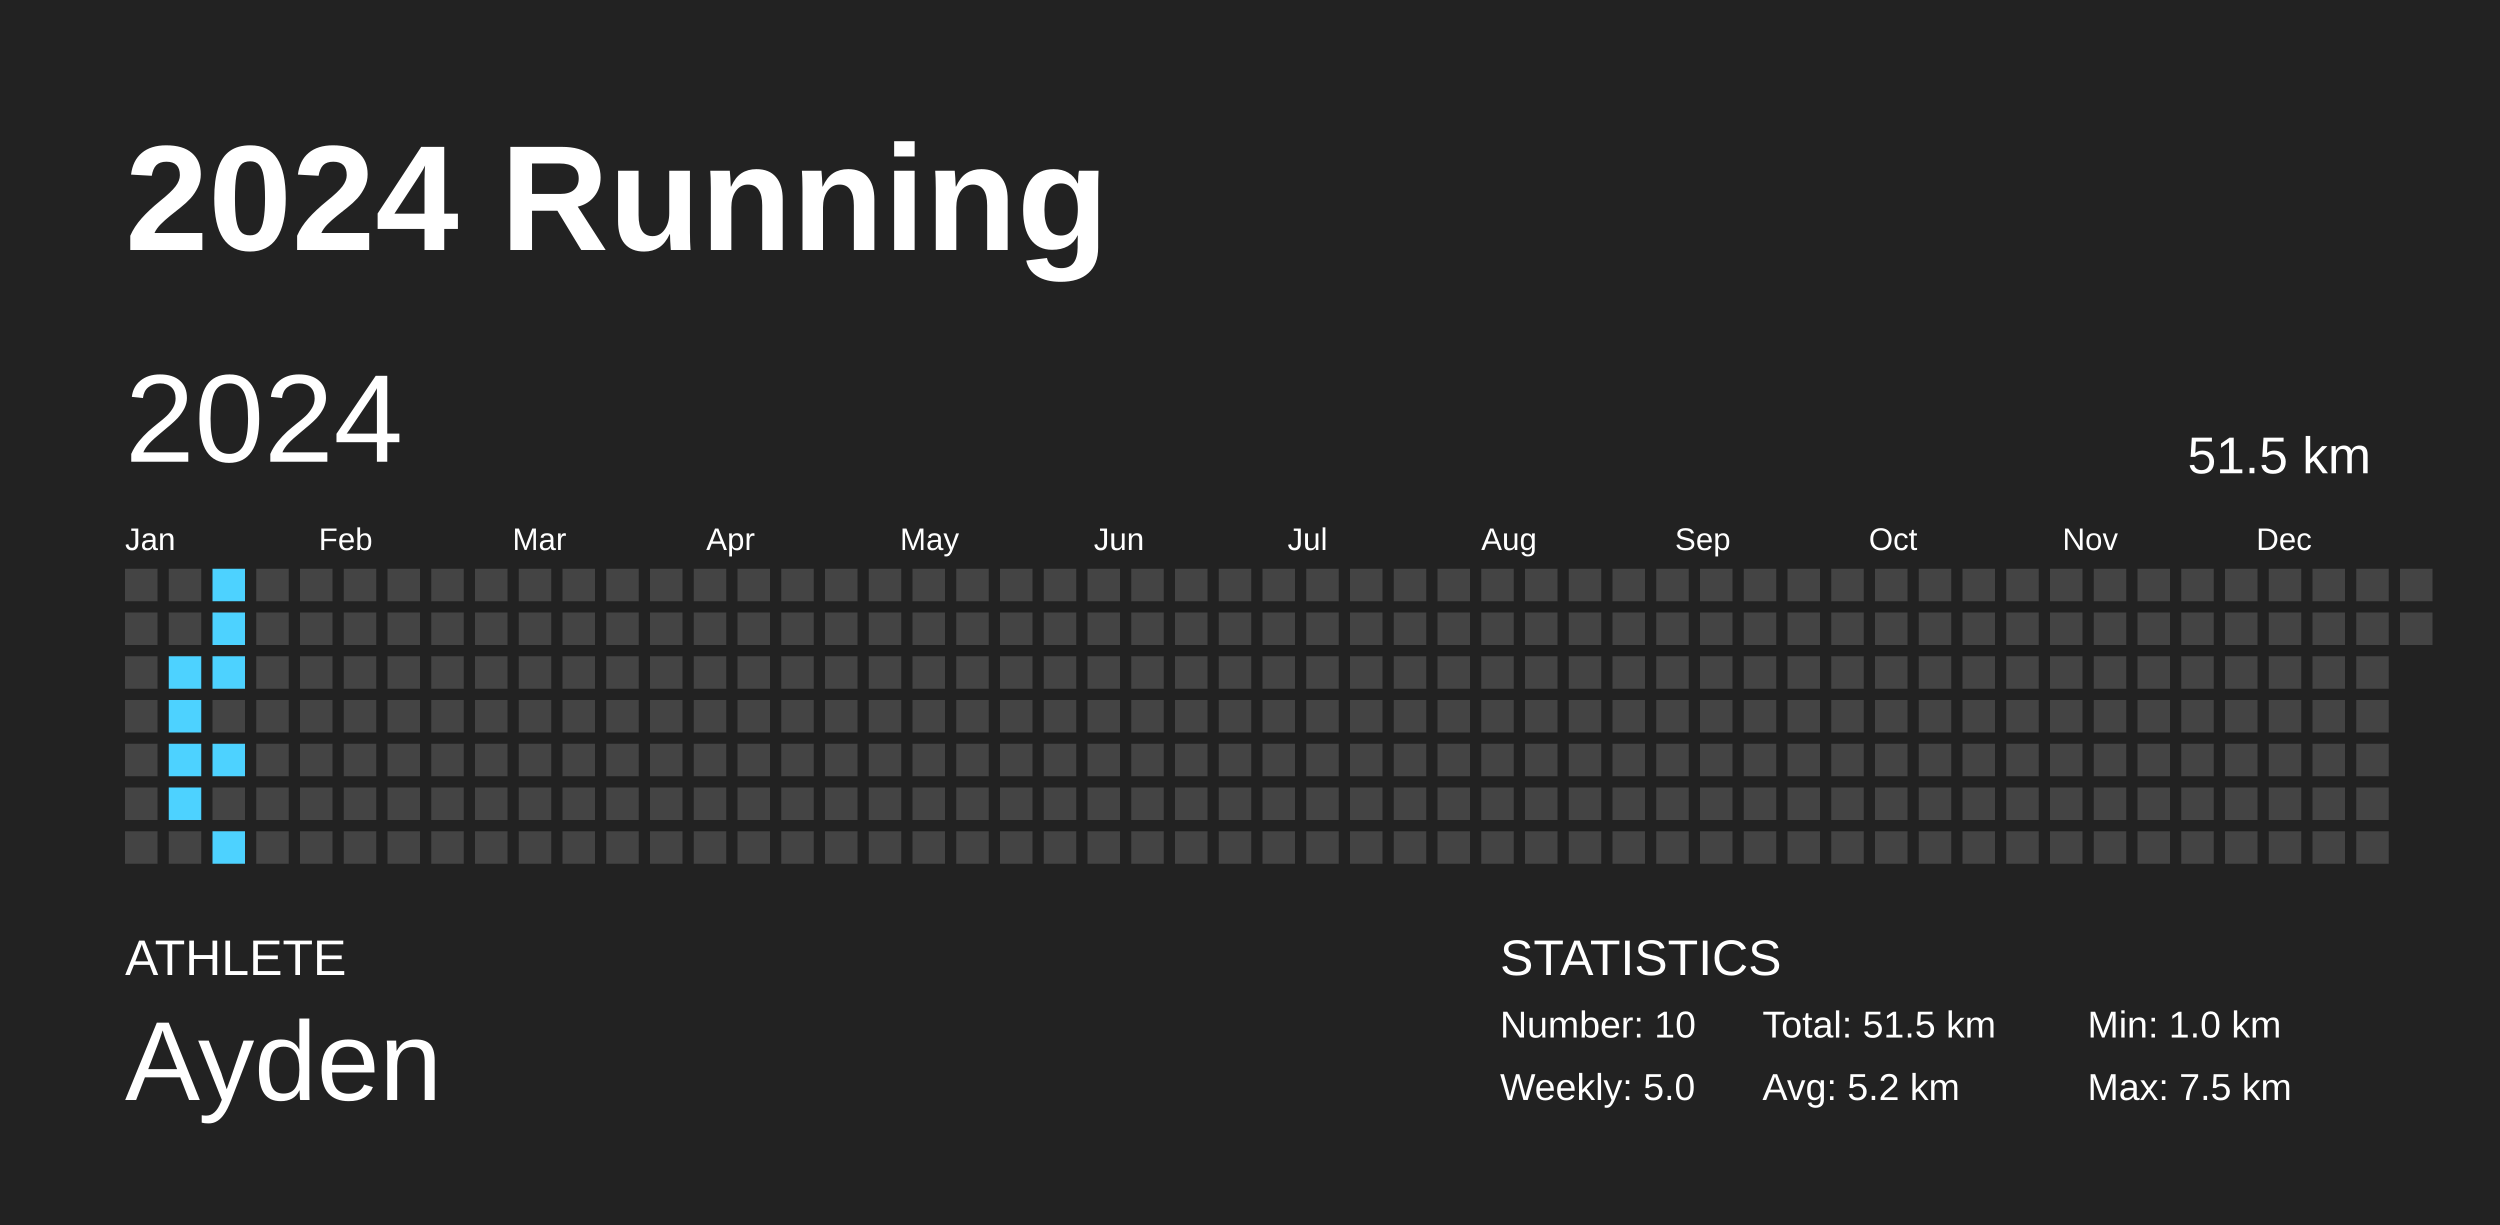
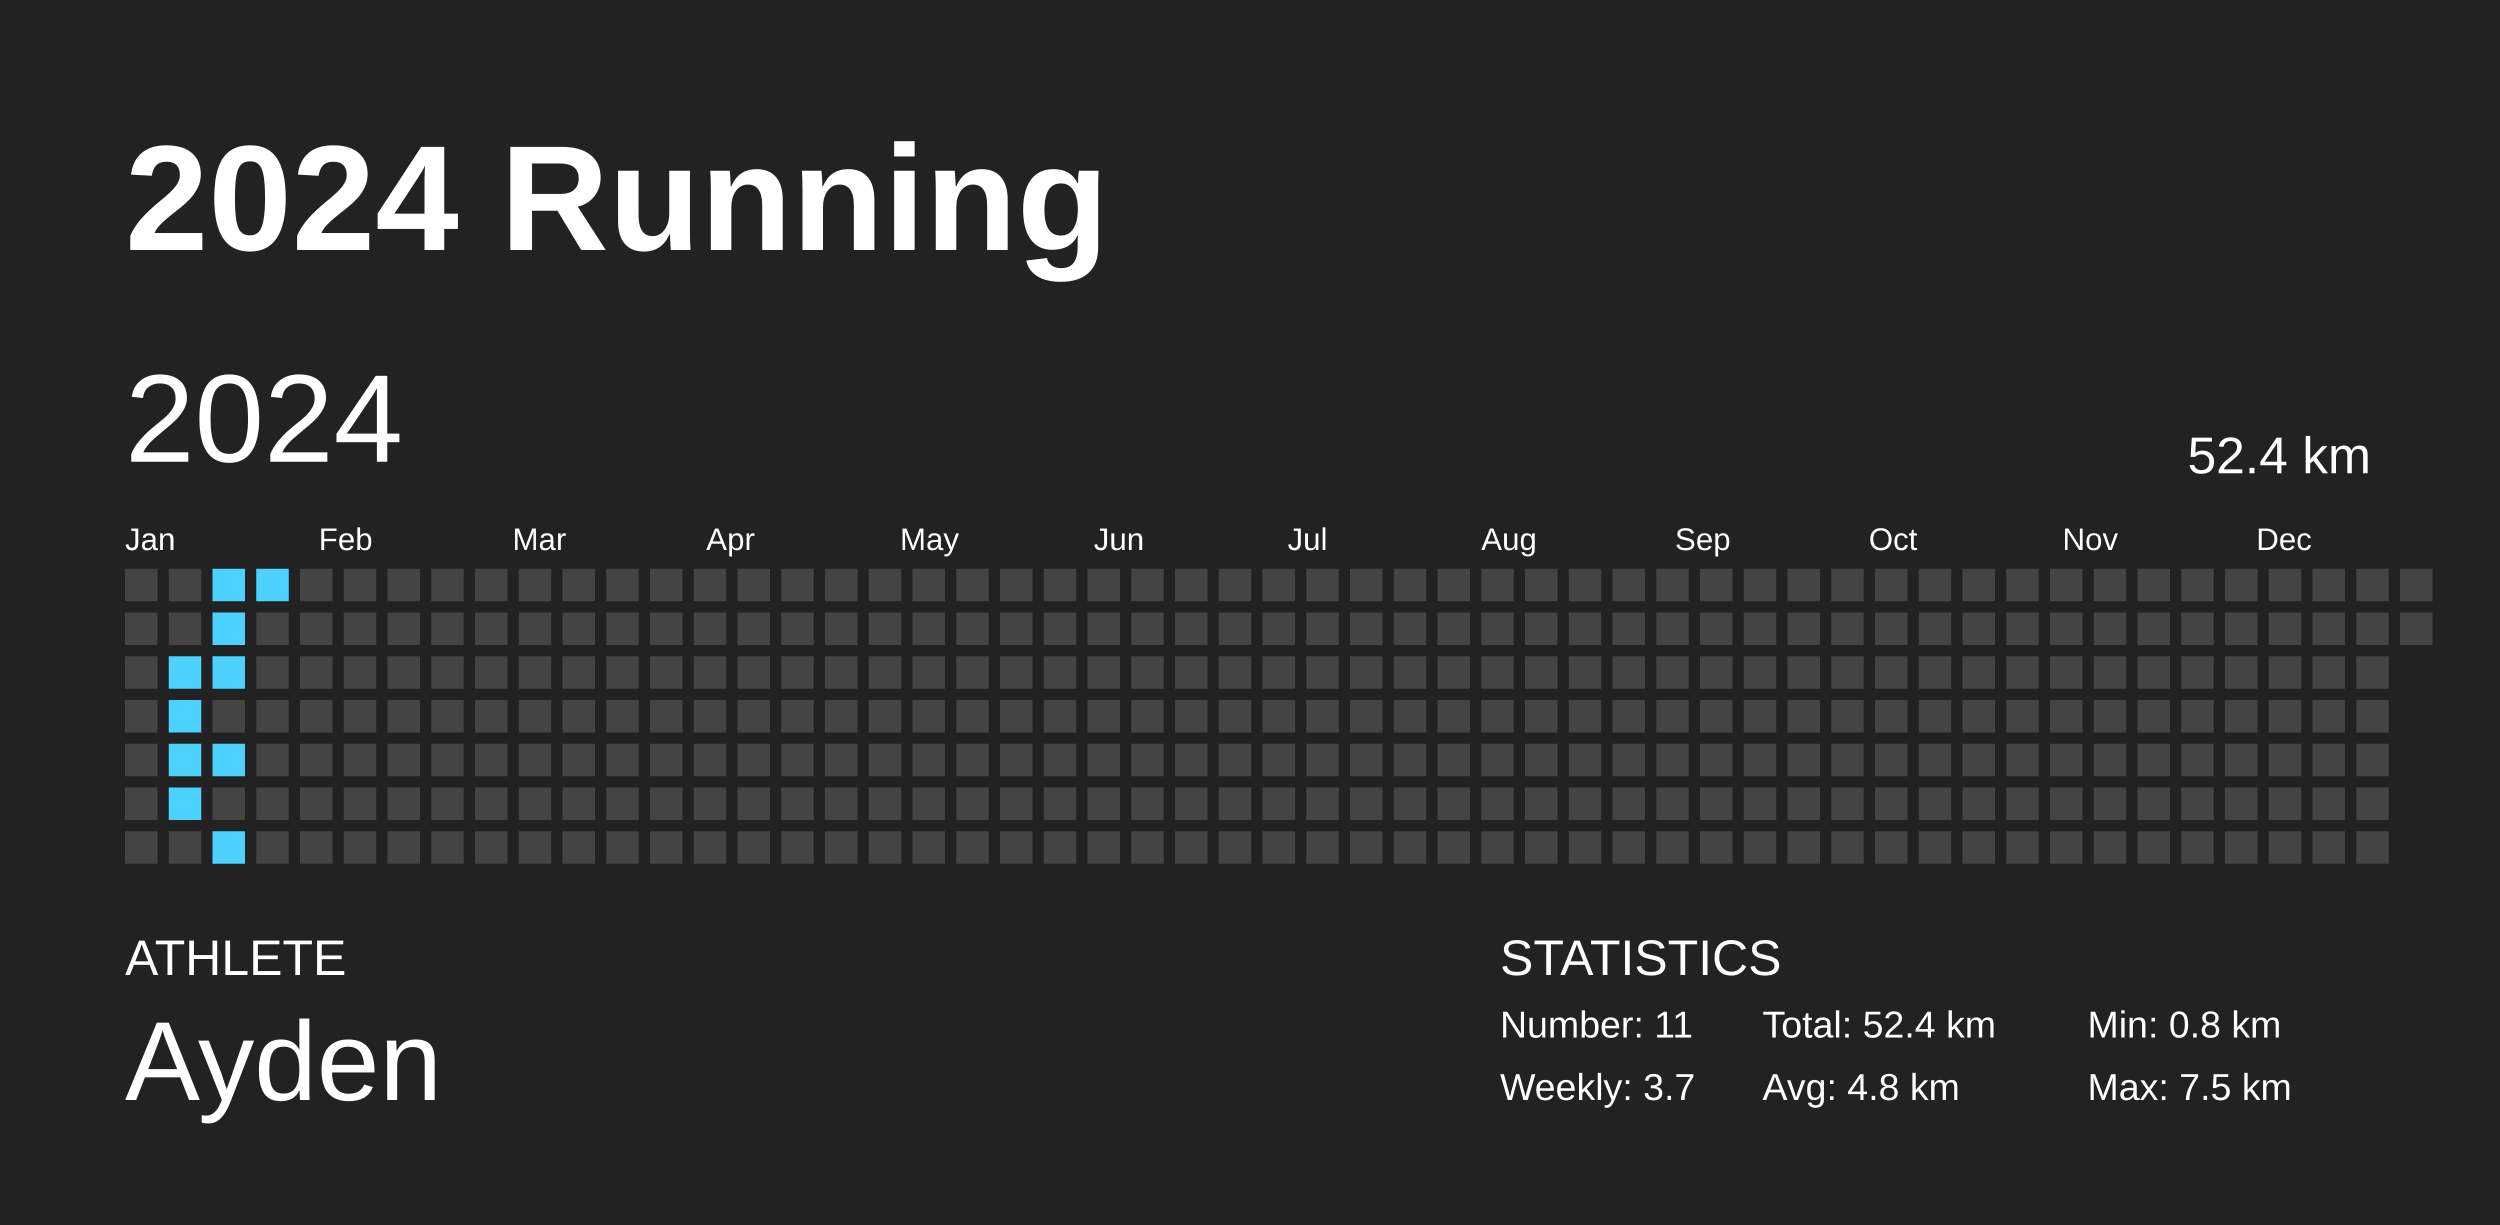
<svg xmlns="http://www.w3.org/2000/svg" baseProfile="full" height="98mm" version="1.1" viewBox="0,0,200,98" width="200mm">
  <defs />
  <rect fill="#222222" height="98" width="200" x="0" y="0" />
  <text fill="#FFFFFF" style="font-size:12px; font-family:Arial; font-weight:bold;" x="10" y="20">2024 Running</text>
  <text fill="#FFFFFF" style="font-size:4px; font-family:Arial" x="10" y="78">ATHLETE</text>
  <text fill="#FFFFFF" style="font-size:9px; font-family:Arial" x="10" y="88">Ayden</text>
  <text fill="#FFFFFF" style="font-size:4px; font-family:Arial" x="120" y="78">STATISTICS</text>
-   <text fill="#FFFFFF" style="font-size:3px; font-family:Arial" x="120" y="83">Number: 10</text>
-   <text fill="#FFFFFF" style="font-size:3px; font-family:Arial" x="120" y="88">Weekly: 5.0</text>
-   <text fill="#FFFFFF" style="font-size:3px; font-family:Arial" x="141" y="83">Total: 51.5 km</text>
-   <text fill="#FFFFFF" style="font-size:3px; font-family:Arial" x="141" y="88">Avg: 5.2 km</text>
-   <text fill="#FFFFFF" style="font-size:3px; font-family:Arial" x="167" y="83">Min: 1.0 km</text>
+   <text fill="#FFFFFF" style="font-size:3px; font-family:Arial" x="120" y="83">Number: 11</text>
+   <text fill="#FFFFFF" style="font-size:3px; font-family:Arial" x="120" y="88">Weekly: 3.7</text>
+   <text fill="#FFFFFF" style="font-size:3px; font-family:Arial" x="141" y="83">Total: 52.4 km</text>
+   <text fill="#FFFFFF" style="font-size:3px; font-family:Arial" x="141" y="88">Avg: 4.8 km</text>
+   <text fill="#FFFFFF" style="font-size:3px; font-family:Arial" x="167" y="83">Min: 0.8 km</text>
  <text fill="#FFFFFF" style="font-size:3px; font-family:Arial" x="167" y="88">Max: 7.5 km</text>
  <text dominant-baseline="hanging" fill="#FFFFFF" style="font-size:10.0px; font-family:Arial;" x="10" y="30">2024</text>
-   <text dominant-baseline="hanging" fill="#FFFFFF" style="font-size:4.125px; font-family:Arial;" x="175" y="35">51.5 km</text>
+   <text dominant-baseline="hanging" fill="#FFFFFF" style="font-size:4.125px; font-family:Arial;" x="175" y="35">52.4 km</text>
  <text fill="#FFFFFF" style="font-size:2.5px; font-family:Arial" x="10.0" y="44">Jan</text>
  <text fill="#FFFFFF" style="font-size:2.5px; font-family:Arial" x="25.5" y="44">Feb</text>
  <text fill="#FFFFFF" style="font-size:2.5px; font-family:Arial" x="41.0" y="44">Mar</text>
  <text fill="#FFFFFF" style="font-size:2.5px; font-family:Arial" x="56.5" y="44">Apr</text>
  <text fill="#FFFFFF" style="font-size:2.5px; font-family:Arial" x="72.0" y="44">May</text>
  <text fill="#FFFFFF" style="font-size:2.5px; font-family:Arial" x="87.5" y="44">Jun</text>
  <text fill="#FFFFFF" style="font-size:2.5px; font-family:Arial" x="103.0" y="44">Jul</text>
  <text fill="#FFFFFF" style="font-size:2.5px; font-family:Arial" x="118.5" y="44">Aug</text>
  <text fill="#FFFFFF" style="font-size:2.5px; font-family:Arial" x="134.0" y="44">Sep</text>
  <text fill="#FFFFFF" style="font-size:2.5px; font-family:Arial" x="149.5" y="44">Oct</text>
  <text fill="#FFFFFF" style="font-size:2.5px; font-family:Arial" x="165.0" y="44">Nov</text>
  <text fill="#FFFFFF" style="font-size:2.5px; font-family:Arial" x="180.5" y="44">Dec</text>
  <rect fill="#444444" height="2.6" width="2.6" x="10.0" y="45.5" />
  <rect fill="#444444" height="2.6" width="2.6" x="10.0" y="49.0" />
  <rect fill="#444444" height="2.6" width="2.6" x="10.0" y="52.5" />
  <rect fill="#444444" height="2.6" width="2.6" x="10.0" y="56.0" />
  <rect fill="#444444" height="2.6" width="2.6" x="10.0" y="59.5" />
  <rect fill="#444444" height="2.6" width="2.6" x="10.0" y="63.0" />
  <rect fill="#444444" height="2.6" width="2.6" x="10.0" y="66.5" />
  <rect fill="#444444" height="2.6" width="2.6" x="13.5" y="45.5" />
  <rect fill="#444444" height="2.6" width="2.6" x="13.5" y="49.0" />
  <rect fill="#4dd2ff" height="2.6" width="2.6" x="13.5" y="52.5" />
  <rect fill="#4dd2ff" height="2.6" width="2.6" x="13.5" y="56.0" />
  <rect fill="#4dd2ff" height="2.6" width="2.6" x="13.5" y="59.5" />
  <rect fill="#4dd2ff" height="2.6" width="2.6" x="13.5" y="63.0" />
  <rect fill="#444444" height="2.6" width="2.6" x="13.5" y="66.5" />
  <rect fill="#4dd2ff" height="2.6" width="2.6" x="17.0" y="45.5" />
  <rect fill="#4dd2ff" height="2.6" width="2.6" x="17.0" y="49.0" />
  <rect fill="#4dd2ff" height="2.6" width="2.6" x="17.0" y="52.5" />
  <rect fill="#444444" height="2.6" width="2.6" x="17.0" y="56.0" />
  <rect fill="#4dd2ff" height="2.6" width="2.6" x="17.0" y="59.5" />
  <rect fill="#444444" height="2.6" width="2.6" x="17.0" y="63.0" />
  <rect fill="#4dd2ff" height="2.6" width="2.6" x="17.0" y="66.5" />
-   <rect fill="#444444" height="2.6" width="2.6" x="20.5" y="45.5" />
+   <rect fill="#4dd2ff" height="2.6" width="2.6" x="20.5" y="45.5" />
  <rect fill="#444444" height="2.6" width="2.6" x="20.5" y="49.0" />
  <rect fill="#444444" height="2.6" width="2.6" x="20.5" y="52.5" />
  <rect fill="#444444" height="2.6" width="2.6" x="20.5" y="56.0" />
  <rect fill="#444444" height="2.6" width="2.6" x="20.5" y="59.5" />
  <rect fill="#444444" height="2.6" width="2.6" x="20.5" y="63.0" />
  <rect fill="#444444" height="2.6" width="2.6" x="20.5" y="66.5" />
  <rect fill="#444444" height="2.6" width="2.6" x="24.0" y="45.5" />
  <rect fill="#444444" height="2.6" width="2.6" x="24.0" y="49.0" />
  <rect fill="#444444" height="2.6" width="2.6" x="24.0" y="52.5" />
  <rect fill="#444444" height="2.6" width="2.6" x="24.0" y="56.0" />
  <rect fill="#444444" height="2.6" width="2.6" x="24.0" y="59.5" />
  <rect fill="#444444" height="2.6" width="2.6" x="24.0" y="63.0" />
  <rect fill="#444444" height="2.6" width="2.6" x="24.0" y="66.5" />
  <rect fill="#444444" height="2.6" width="2.6" x="27.5" y="45.5" />
  <rect fill="#444444" height="2.6" width="2.6" x="27.5" y="49.0" />
  <rect fill="#444444" height="2.6" width="2.6" x="27.5" y="52.5" />
  <rect fill="#444444" height="2.6" width="2.6" x="27.5" y="56.0" />
  <rect fill="#444444" height="2.6" width="2.6" x="27.5" y="59.5" />
  <rect fill="#444444" height="2.6" width="2.6" x="27.5" y="63.0" />
  <rect fill="#444444" height="2.6" width="2.6" x="27.5" y="66.5" />
  <rect fill="#444444" height="2.6" width="2.6" x="31.0" y="45.5" />
  <rect fill="#444444" height="2.6" width="2.6" x="31.0" y="49.0" />
  <rect fill="#444444" height="2.6" width="2.6" x="31.0" y="52.5" />
  <rect fill="#444444" height="2.6" width="2.6" x="31.0" y="56.0" />
  <rect fill="#444444" height="2.6" width="2.6" x="31.0" y="59.5" />
  <rect fill="#444444" height="2.6" width="2.6" x="31.0" y="63.0" />
  <rect fill="#444444" height="2.6" width="2.6" x="31.0" y="66.5" />
  <rect fill="#444444" height="2.6" width="2.6" x="34.5" y="45.5" />
  <rect fill="#444444" height="2.6" width="2.6" x="34.5" y="49.0" />
  <rect fill="#444444" height="2.6" width="2.6" x="34.5" y="52.5" />
  <rect fill="#444444" height="2.6" width="2.6" x="34.5" y="56.0" />
  <rect fill="#444444" height="2.6" width="2.6" x="34.5" y="59.5" />
  <rect fill="#444444" height="2.6" width="2.6" x="34.5" y="63.0" />
  <rect fill="#444444" height="2.6" width="2.6" x="34.5" y="66.5" />
  <rect fill="#444444" height="2.6" width="2.6" x="38.0" y="45.5" />
  <rect fill="#444444" height="2.6" width="2.6" x="38.0" y="49.0" />
  <rect fill="#444444" height="2.6" width="2.6" x="38.0" y="52.5" />
  <rect fill="#444444" height="2.6" width="2.6" x="38.0" y="56.0" />
  <rect fill="#444444" height="2.6" width="2.6" x="38.0" y="59.5" />
  <rect fill="#444444" height="2.6" width="2.6" x="38.0" y="63.0" />
  <rect fill="#444444" height="2.6" width="2.6" x="38.0" y="66.5" />
  <rect fill="#444444" height="2.6" width="2.6" x="41.5" y="45.5" />
  <rect fill="#444444" height="2.6" width="2.6" x="41.5" y="49.0" />
  <rect fill="#444444" height="2.6" width="2.6" x="41.5" y="52.5" />
  <rect fill="#444444" height="2.6" width="2.6" x="41.5" y="56.0" />
  <rect fill="#444444" height="2.6" width="2.6" x="41.5" y="59.5" />
  <rect fill="#444444" height="2.6" width="2.6" x="41.5" y="63.0" />
  <rect fill="#444444" height="2.6" width="2.6" x="41.5" y="66.5" />
  <rect fill="#444444" height="2.6" width="2.6" x="45.0" y="45.5" />
  <rect fill="#444444" height="2.6" width="2.6" x="45.0" y="49.0" />
  <rect fill="#444444" height="2.6" width="2.6" x="45.0" y="52.5" />
  <rect fill="#444444" height="2.6" width="2.6" x="45.0" y="56.0" />
  <rect fill="#444444" height="2.6" width="2.6" x="45.0" y="59.5" />
  <rect fill="#444444" height="2.6" width="2.6" x="45.0" y="63.0" />
  <rect fill="#444444" height="2.6" width="2.6" x="45.0" y="66.5" />
  <rect fill="#444444" height="2.6" width="2.6" x="48.5" y="45.5" />
  <rect fill="#444444" height="2.6" width="2.6" x="48.5" y="49.0" />
  <rect fill="#444444" height="2.6" width="2.6" x="48.5" y="52.5" />
  <rect fill="#444444" height="2.6" width="2.6" x="48.5" y="56.0" />
  <rect fill="#444444" height="2.6" width="2.6" x="48.5" y="59.5" />
  <rect fill="#444444" height="2.6" width="2.6" x="48.5" y="63.0" />
  <rect fill="#444444" height="2.6" width="2.6" x="48.5" y="66.5" />
  <rect fill="#444444" height="2.6" width="2.6" x="52.0" y="45.5" />
  <rect fill="#444444" height="2.6" width="2.6" x="52.0" y="49.0" />
  <rect fill="#444444" height="2.6" width="2.6" x="52.0" y="52.5" />
  <rect fill="#444444" height="2.6" width="2.6" x="52.0" y="56.0" />
  <rect fill="#444444" height="2.6" width="2.6" x="52.0" y="59.5" />
  <rect fill="#444444" height="2.6" width="2.6" x="52.0" y="63.0" />
  <rect fill="#444444" height="2.6" width="2.6" x="52.0" y="66.5" />
  <rect fill="#444444" height="2.6" width="2.6" x="55.5" y="45.5" />
  <rect fill="#444444" height="2.6" width="2.6" x="55.5" y="49.0" />
  <rect fill="#444444" height="2.6" width="2.6" x="55.5" y="52.5" />
  <rect fill="#444444" height="2.6" width="2.6" x="55.5" y="56.0" />
  <rect fill="#444444" height="2.6" width="2.6" x="55.5" y="59.5" />
  <rect fill="#444444" height="2.6" width="2.6" x="55.5" y="63.0" />
  <rect fill="#444444" height="2.6" width="2.6" x="55.5" y="66.5" />
  <rect fill="#444444" height="2.6" width="2.6" x="59.0" y="45.5" />
  <rect fill="#444444" height="2.6" width="2.6" x="59.0" y="49.0" />
  <rect fill="#444444" height="2.6" width="2.6" x="59.0" y="52.5" />
  <rect fill="#444444" height="2.6" width="2.6" x="59.0" y="56.0" />
  <rect fill="#444444" height="2.6" width="2.6" x="59.0" y="59.5" />
  <rect fill="#444444" height="2.6" width="2.6" x="59.0" y="63.0" />
  <rect fill="#444444" height="2.6" width="2.6" x="59.0" y="66.5" />
  <rect fill="#444444" height="2.6" width="2.6" x="62.5" y="45.5" />
  <rect fill="#444444" height="2.6" width="2.6" x="62.5" y="49.0" />
  <rect fill="#444444" height="2.6" width="2.6" x="62.5" y="52.5" />
  <rect fill="#444444" height="2.6" width="2.6" x="62.5" y="56.0" />
  <rect fill="#444444" height="2.6" width="2.6" x="62.5" y="59.5" />
  <rect fill="#444444" height="2.6" width="2.6" x="62.5" y="63.0" />
  <rect fill="#444444" height="2.6" width="2.6" x="62.5" y="66.5" />
  <rect fill="#444444" height="2.6" width="2.6" x="66.0" y="45.5" />
  <rect fill="#444444" height="2.6" width="2.6" x="66.0" y="49.0" />
  <rect fill="#444444" height="2.6" width="2.6" x="66.0" y="52.5" />
  <rect fill="#444444" height="2.6" width="2.6" x="66.0" y="56.0" />
  <rect fill="#444444" height="2.6" width="2.6" x="66.0" y="59.5" />
  <rect fill="#444444" height="2.6" width="2.6" x="66.0" y="63.0" />
  <rect fill="#444444" height="2.6" width="2.6" x="66.0" y="66.5" />
  <rect fill="#444444" height="2.6" width="2.6" x="69.5" y="45.5" />
  <rect fill="#444444" height="2.6" width="2.6" x="69.5" y="49.0" />
  <rect fill="#444444" height="2.6" width="2.6" x="69.5" y="52.5" />
  <rect fill="#444444" height="2.6" width="2.6" x="69.5" y="56.0" />
  <rect fill="#444444" height="2.6" width="2.6" x="69.5" y="59.5" />
  <rect fill="#444444" height="2.6" width="2.6" x="69.5" y="63.0" />
  <rect fill="#444444" height="2.6" width="2.6" x="69.5" y="66.5" />
  <rect fill="#444444" height="2.6" width="2.6" x="73.0" y="45.5" />
  <rect fill="#444444" height="2.6" width="2.6" x="73.0" y="49.0" />
  <rect fill="#444444" height="2.6" width="2.6" x="73.0" y="52.5" />
  <rect fill="#444444" height="2.6" width="2.6" x="73.0" y="56.0" />
  <rect fill="#444444" height="2.6" width="2.6" x="73.0" y="59.5" />
  <rect fill="#444444" height="2.6" width="2.6" x="73.0" y="63.0" />
  <rect fill="#444444" height="2.6" width="2.6" x="73.0" y="66.5" />
  <rect fill="#444444" height="2.6" width="2.6" x="76.5" y="45.5" />
  <rect fill="#444444" height="2.6" width="2.6" x="76.5" y="49.0" />
  <rect fill="#444444" height="2.6" width="2.6" x="76.5" y="52.5" />
  <rect fill="#444444" height="2.6" width="2.6" x="76.5" y="56.0" />
  <rect fill="#444444" height="2.6" width="2.6" x="76.5" y="59.5" />
  <rect fill="#444444" height="2.6" width="2.6" x="76.5" y="63.0" />
  <rect fill="#444444" height="2.6" width="2.6" x="76.5" y="66.5" />
  <rect fill="#444444" height="2.6" width="2.6" x="80.0" y="45.5" />
  <rect fill="#444444" height="2.6" width="2.6" x="80.0" y="49.0" />
  <rect fill="#444444" height="2.6" width="2.6" x="80.0" y="52.5" />
  <rect fill="#444444" height="2.6" width="2.6" x="80.0" y="56.0" />
  <rect fill="#444444" height="2.6" width="2.6" x="80.0" y="59.5" />
  <rect fill="#444444" height="2.6" width="2.6" x="80.0" y="63.0" />
  <rect fill="#444444" height="2.6" width="2.6" x="80.0" y="66.5" />
  <rect fill="#444444" height="2.6" width="2.6" x="83.5" y="45.5" />
  <rect fill="#444444" height="2.6" width="2.6" x="83.5" y="49.0" />
  <rect fill="#444444" height="2.6" width="2.6" x="83.5" y="52.5" />
  <rect fill="#444444" height="2.6" width="2.6" x="83.5" y="56.0" />
  <rect fill="#444444" height="2.6" width="2.6" x="83.5" y="59.5" />
  <rect fill="#444444" height="2.6" width="2.6" x="83.5" y="63.0" />
  <rect fill="#444444" height="2.6" width="2.6" x="83.5" y="66.5" />
  <rect fill="#444444" height="2.6" width="2.6" x="87.0" y="45.5" />
  <rect fill="#444444" height="2.6" width="2.6" x="87.0" y="49.0" />
  <rect fill="#444444" height="2.6" width="2.6" x="87.0" y="52.5" />
  <rect fill="#444444" height="2.6" width="2.6" x="87.0" y="56.0" />
  <rect fill="#444444" height="2.6" width="2.6" x="87.0" y="59.5" />
  <rect fill="#444444" height="2.6" width="2.6" x="87.0" y="63.0" />
  <rect fill="#444444" height="2.6" width="2.6" x="87.0" y="66.5" />
  <rect fill="#444444" height="2.6" width="2.6" x="90.5" y="45.5" />
  <rect fill="#444444" height="2.6" width="2.6" x="90.5" y="49.0" />
  <rect fill="#444444" height="2.6" width="2.6" x="90.5" y="52.5" />
  <rect fill="#444444" height="2.6" width="2.6" x="90.5" y="56.0" />
  <rect fill="#444444" height="2.6" width="2.6" x="90.5" y="59.5" />
  <rect fill="#444444" height="2.6" width="2.6" x="90.5" y="63.0" />
  <rect fill="#444444" height="2.6" width="2.6" x="90.5" y="66.5" />
  <rect fill="#444444" height="2.6" width="2.6" x="94.0" y="45.5" />
  <rect fill="#444444" height="2.6" width="2.6" x="94.0" y="49.0" />
  <rect fill="#444444" height="2.6" width="2.6" x="94.0" y="52.5" />
  <rect fill="#444444" height="2.6" width="2.6" x="94.0" y="56.0" />
  <rect fill="#444444" height="2.6" width="2.6" x="94.0" y="59.5" />
  <rect fill="#444444" height="2.6" width="2.6" x="94.0" y="63.0" />
  <rect fill="#444444" height="2.6" width="2.6" x="94.0" y="66.5" />
  <rect fill="#444444" height="2.6" width="2.6" x="97.5" y="45.5" />
  <rect fill="#444444" height="2.6" width="2.6" x="97.5" y="49.0" />
  <rect fill="#444444" height="2.6" width="2.6" x="97.5" y="52.5" />
  <rect fill="#444444" height="2.6" width="2.6" x="97.5" y="56.0" />
  <rect fill="#444444" height="2.6" width="2.6" x="97.5" y="59.5" />
  <rect fill="#444444" height="2.6" width="2.6" x="97.5" y="63.0" />
  <rect fill="#444444" height="2.6" width="2.6" x="97.5" y="66.5" />
  <rect fill="#444444" height="2.6" width="2.6" x="101.0" y="45.5" />
  <rect fill="#444444" height="2.6" width="2.6" x="101.0" y="49.0" />
  <rect fill="#444444" height="2.6" width="2.6" x="101.0" y="52.5" />
  <rect fill="#444444" height="2.6" width="2.6" x="101.0" y="56.0" />
  <rect fill="#444444" height="2.6" width="2.6" x="101.0" y="59.5" />
  <rect fill="#444444" height="2.6" width="2.6" x="101.0" y="63.0" />
  <rect fill="#444444" height="2.6" width="2.6" x="101.0" y="66.5" />
  <rect fill="#444444" height="2.6" width="2.6" x="104.5" y="45.5" />
  <rect fill="#444444" height="2.6" width="2.6" x="104.5" y="49.0" />
  <rect fill="#444444" height="2.6" width="2.6" x="104.5" y="52.5" />
  <rect fill="#444444" height="2.6" width="2.6" x="104.5" y="56.0" />
  <rect fill="#444444" height="2.6" width="2.6" x="104.5" y="59.5" />
  <rect fill="#444444" height="2.6" width="2.6" x="104.5" y="63.0" />
  <rect fill="#444444" height="2.6" width="2.6" x="104.5" y="66.5" />
  <rect fill="#444444" height="2.6" width="2.6" x="108.0" y="45.5" />
  <rect fill="#444444" height="2.6" width="2.6" x="108.0" y="49.0" />
  <rect fill="#444444" height="2.6" width="2.6" x="108.0" y="52.5" />
  <rect fill="#444444" height="2.6" width="2.6" x="108.0" y="56.0" />
  <rect fill="#444444" height="2.6" width="2.6" x="108.0" y="59.5" />
  <rect fill="#444444" height="2.6" width="2.6" x="108.0" y="63.0" />
  <rect fill="#444444" height="2.6" width="2.6" x="108.0" y="66.5" />
  <rect fill="#444444" height="2.6" width="2.6" x="111.5" y="45.5" />
  <rect fill="#444444" height="2.6" width="2.6" x="111.5" y="49.0" />
  <rect fill="#444444" height="2.6" width="2.6" x="111.5" y="52.5" />
  <rect fill="#444444" height="2.6" width="2.6" x="111.5" y="56.0" />
  <rect fill="#444444" height="2.6" width="2.6" x="111.5" y="59.5" />
  <rect fill="#444444" height="2.6" width="2.6" x="111.5" y="63.0" />
  <rect fill="#444444" height="2.6" width="2.6" x="111.5" y="66.5" />
  <rect fill="#444444" height="2.6" width="2.6" x="115.0" y="45.5" />
  <rect fill="#444444" height="2.6" width="2.6" x="115.0" y="49.0" />
  <rect fill="#444444" height="2.6" width="2.6" x="115.0" y="52.5" />
  <rect fill="#444444" height="2.6" width="2.6" x="115.0" y="56.0" />
  <rect fill="#444444" height="2.6" width="2.6" x="115.0" y="59.5" />
  <rect fill="#444444" height="2.6" width="2.6" x="115.0" y="63.0" />
  <rect fill="#444444" height="2.6" width="2.6" x="115.0" y="66.5" />
  <rect fill="#444444" height="2.6" width="2.6" x="118.5" y="45.5" />
  <rect fill="#444444" height="2.6" width="2.6" x="118.5" y="49.0" />
  <rect fill="#444444" height="2.6" width="2.6" x="118.5" y="52.5" />
  <rect fill="#444444" height="2.6" width="2.6" x="118.5" y="56.0" />
  <rect fill="#444444" height="2.6" width="2.6" x="118.5" y="59.5" />
  <rect fill="#444444" height="2.6" width="2.6" x="118.5" y="63.0" />
  <rect fill="#444444" height="2.6" width="2.6" x="118.5" y="66.5" />
  <rect fill="#444444" height="2.6" width="2.6" x="122.0" y="45.5" />
  <rect fill="#444444" height="2.6" width="2.6" x="122.0" y="49.0" />
  <rect fill="#444444" height="2.6" width="2.6" x="122.0" y="52.5" />
  <rect fill="#444444" height="2.6" width="2.6" x="122.0" y="56.0" />
  <rect fill="#444444" height="2.6" width="2.6" x="122.0" y="59.5" />
  <rect fill="#444444" height="2.6" width="2.6" x="122.0" y="63.0" />
  <rect fill="#444444" height="2.6" width="2.6" x="122.0" y="66.5" />
  <rect fill="#444444" height="2.6" width="2.6" x="125.5" y="45.5" />
  <rect fill="#444444" height="2.6" width="2.6" x="125.5" y="49.0" />
  <rect fill="#444444" height="2.6" width="2.6" x="125.5" y="52.5" />
  <rect fill="#444444" height="2.6" width="2.6" x="125.5" y="56.0" />
  <rect fill="#444444" height="2.6" width="2.6" x="125.5" y="59.5" />
  <rect fill="#444444" height="2.6" width="2.6" x="125.5" y="63.0" />
  <rect fill="#444444" height="2.6" width="2.6" x="125.5" y="66.5" />
  <rect fill="#444444" height="2.6" width="2.6" x="129.0" y="45.5" />
  <rect fill="#444444" height="2.6" width="2.6" x="129.0" y="49.0" />
  <rect fill="#444444" height="2.6" width="2.6" x="129.0" y="52.5" />
  <rect fill="#444444" height="2.6" width="2.6" x="129.0" y="56.0" />
  <rect fill="#444444" height="2.6" width="2.6" x="129.0" y="59.5" />
  <rect fill="#444444" height="2.6" width="2.6" x="129.0" y="63.0" />
  <rect fill="#444444" height="2.6" width="2.6" x="129.0" y="66.5" />
  <rect fill="#444444" height="2.6" width="2.6" x="132.5" y="45.5" />
  <rect fill="#444444" height="2.6" width="2.6" x="132.5" y="49.0" />
  <rect fill="#444444" height="2.6" width="2.6" x="132.5" y="52.5" />
  <rect fill="#444444" height="2.6" width="2.6" x="132.5" y="56.0" />
  <rect fill="#444444" height="2.6" width="2.6" x="132.5" y="59.5" />
  <rect fill="#444444" height="2.6" width="2.6" x="132.5" y="63.0" />
  <rect fill="#444444" height="2.6" width="2.6" x="132.5" y="66.5" />
  <rect fill="#444444" height="2.6" width="2.6" x="136.0" y="45.5" />
  <rect fill="#444444" height="2.6" width="2.6" x="136.0" y="49.0" />
  <rect fill="#444444" height="2.6" width="2.6" x="136.0" y="52.5" />
  <rect fill="#444444" height="2.6" width="2.6" x="136.0" y="56.0" />
  <rect fill="#444444" height="2.6" width="2.6" x="136.0" y="59.5" />
  <rect fill="#444444" height="2.6" width="2.6" x="136.0" y="63.0" />
  <rect fill="#444444" height="2.6" width="2.6" x="136.0" y="66.5" />
  <rect fill="#444444" height="2.6" width="2.6" x="139.5" y="45.5" />
  <rect fill="#444444" height="2.6" width="2.6" x="139.5" y="49.0" />
  <rect fill="#444444" height="2.6" width="2.6" x="139.5" y="52.5" />
  <rect fill="#444444" height="2.6" width="2.6" x="139.5" y="56.0" />
  <rect fill="#444444" height="2.6" width="2.6" x="139.5" y="59.5" />
  <rect fill="#444444" height="2.6" width="2.6" x="139.5" y="63.0" />
  <rect fill="#444444" height="2.6" width="2.6" x="139.5" y="66.5" />
  <rect fill="#444444" height="2.6" width="2.6" x="143.0" y="45.5" />
  <rect fill="#444444" height="2.6" width="2.6" x="143.0" y="49.0" />
  <rect fill="#444444" height="2.6" width="2.6" x="143.0" y="52.5" />
  <rect fill="#444444" height="2.6" width="2.6" x="143.0" y="56.0" />
  <rect fill="#444444" height="2.6" width="2.6" x="143.0" y="59.5" />
  <rect fill="#444444" height="2.6" width="2.6" x="143.0" y="63.0" />
  <rect fill="#444444" height="2.6" width="2.6" x="143.0" y="66.5" />
  <rect fill="#444444" height="2.6" width="2.6" x="146.5" y="45.5" />
  <rect fill="#444444" height="2.6" width="2.6" x="146.5" y="49.0" />
  <rect fill="#444444" height="2.6" width="2.6" x="146.5" y="52.5" />
  <rect fill="#444444" height="2.6" width="2.6" x="146.5" y="56.0" />
  <rect fill="#444444" height="2.6" width="2.6" x="146.5" y="59.5" />
  <rect fill="#444444" height="2.6" width="2.6" x="146.5" y="63.0" />
  <rect fill="#444444" height="2.6" width="2.6" x="146.5" y="66.5" />
  <rect fill="#444444" height="2.6" width="2.6" x="150.0" y="45.5" />
  <rect fill="#444444" height="2.6" width="2.6" x="150.0" y="49.0" />
  <rect fill="#444444" height="2.6" width="2.6" x="150.0" y="52.5" />
  <rect fill="#444444" height="2.6" width="2.6" x="150.0" y="56.0" />
  <rect fill="#444444" height="2.6" width="2.6" x="150.0" y="59.5" />
  <rect fill="#444444" height="2.6" width="2.6" x="150.0" y="63.0" />
  <rect fill="#444444" height="2.6" width="2.6" x="150.0" y="66.5" />
  <rect fill="#444444" height="2.6" width="2.6" x="153.5" y="45.5" />
  <rect fill="#444444" height="2.6" width="2.6" x="153.5" y="49.0" />
  <rect fill="#444444" height="2.6" width="2.6" x="153.5" y="52.5" />
  <rect fill="#444444" height="2.6" width="2.6" x="153.5" y="56.0" />
  <rect fill="#444444" height="2.6" width="2.6" x="153.5" y="59.5" />
  <rect fill="#444444" height="2.6" width="2.6" x="153.5" y="63.0" />
  <rect fill="#444444" height="2.6" width="2.6" x="153.5" y="66.5" />
  <rect fill="#444444" height="2.6" width="2.6" x="157.0" y="45.5" />
  <rect fill="#444444" height="2.6" width="2.6" x="157.0" y="49.0" />
  <rect fill="#444444" height="2.6" width="2.6" x="157.0" y="52.5" />
  <rect fill="#444444" height="2.6" width="2.6" x="157.0" y="56.0" />
  <rect fill="#444444" height="2.6" width="2.6" x="157.0" y="59.5" />
  <rect fill="#444444" height="2.6" width="2.6" x="157.0" y="63.0" />
  <rect fill="#444444" height="2.6" width="2.6" x="157.0" y="66.5" />
  <rect fill="#444444" height="2.6" width="2.6" x="160.5" y="45.5" />
  <rect fill="#444444" height="2.6" width="2.6" x="160.5" y="49.0" />
  <rect fill="#444444" height="2.6" width="2.6" x="160.5" y="52.5" />
  <rect fill="#444444" height="2.6" width="2.6" x="160.5" y="56.0" />
  <rect fill="#444444" height="2.6" width="2.6" x="160.5" y="59.5" />
  <rect fill="#444444" height="2.6" width="2.6" x="160.5" y="63.0" />
  <rect fill="#444444" height="2.6" width="2.6" x="160.5" y="66.5" />
  <rect fill="#444444" height="2.6" width="2.6" x="164.0" y="45.5" />
  <rect fill="#444444" height="2.6" width="2.6" x="164.0" y="49.0" />
  <rect fill="#444444" height="2.6" width="2.6" x="164.0" y="52.5" />
  <rect fill="#444444" height="2.6" width="2.6" x="164.0" y="56.0" />
  <rect fill="#444444" height="2.6" width="2.6" x="164.0" y="59.5" />
  <rect fill="#444444" height="2.6" width="2.6" x="164.0" y="63.0" />
  <rect fill="#444444" height="2.6" width="2.6" x="164.0" y="66.5" />
  <rect fill="#444444" height="2.6" width="2.6" x="167.5" y="45.5" />
  <rect fill="#444444" height="2.6" width="2.6" x="167.5" y="49.0" />
  <rect fill="#444444" height="2.6" width="2.6" x="167.5" y="52.5" />
  <rect fill="#444444" height="2.6" width="2.6" x="167.5" y="56.0" />
  <rect fill="#444444" height="2.6" width="2.6" x="167.5" y="59.5" />
  <rect fill="#444444" height="2.6" width="2.6" x="167.5" y="63.0" />
  <rect fill="#444444" height="2.6" width="2.6" x="167.5" y="66.5" />
  <rect fill="#444444" height="2.6" width="2.6" x="171.0" y="45.5" />
  <rect fill="#444444" height="2.6" width="2.6" x="171.0" y="49.0" />
  <rect fill="#444444" height="2.6" width="2.6" x="171.0" y="52.5" />
  <rect fill="#444444" height="2.6" width="2.6" x="171.0" y="56.0" />
  <rect fill="#444444" height="2.6" width="2.6" x="171.0" y="59.5" />
  <rect fill="#444444" height="2.6" width="2.6" x="171.0" y="63.0" />
  <rect fill="#444444" height="2.6" width="2.6" x="171.0" y="66.5" />
  <rect fill="#444444" height="2.6" width="2.6" x="174.5" y="45.5" />
  <rect fill="#444444" height="2.6" width="2.6" x="174.5" y="49.0" />
  <rect fill="#444444" height="2.6" width="2.6" x="174.5" y="52.5" />
  <rect fill="#444444" height="2.6" width="2.6" x="174.5" y="56.0" />
  <rect fill="#444444" height="2.6" width="2.6" x="174.5" y="59.5" />
  <rect fill="#444444" height="2.6" width="2.6" x="174.5" y="63.0" />
  <rect fill="#444444" height="2.6" width="2.6" x="174.5" y="66.5" />
  <rect fill="#444444" height="2.6" width="2.6" x="178.0" y="45.5" />
  <rect fill="#444444" height="2.6" width="2.6" x="178.0" y="49.0" />
  <rect fill="#444444" height="2.6" width="2.6" x="178.0" y="52.5" />
  <rect fill="#444444" height="2.6" width="2.6" x="178.0" y="56.0" />
  <rect fill="#444444" height="2.6" width="2.6" x="178.0" y="59.5" />
  <rect fill="#444444" height="2.6" width="2.6" x="178.0" y="63.0" />
  <rect fill="#444444" height="2.6" width="2.6" x="178.0" y="66.5" />
  <rect fill="#444444" height="2.6" width="2.6" x="181.5" y="45.5" />
  <rect fill="#444444" height="2.6" width="2.6" x="181.5" y="49.0" />
  <rect fill="#444444" height="2.6" width="2.6" x="181.5" y="52.5" />
  <rect fill="#444444" height="2.6" width="2.6" x="181.5" y="56.0" />
  <rect fill="#444444" height="2.6" width="2.6" x="181.5" y="59.5" />
  <rect fill="#444444" height="2.6" width="2.6" x="181.5" y="63.0" />
  <rect fill="#444444" height="2.6" width="2.6" x="181.5" y="66.5" />
  <rect fill="#444444" height="2.6" width="2.6" x="185.0" y="45.5" />
  <rect fill="#444444" height="2.6" width="2.6" x="185.0" y="49.0" />
  <rect fill="#444444" height="2.6" width="2.6" x="185.0" y="52.5" />
  <rect fill="#444444" height="2.6" width="2.6" x="185.0" y="56.0" />
  <rect fill="#444444" height="2.6" width="2.6" x="185.0" y="59.5" />
  <rect fill="#444444" height="2.6" width="2.6" x="185.0" y="63.0" />
  <rect fill="#444444" height="2.6" width="2.6" x="185.0" y="66.5" />
  <rect fill="#444444" height="2.6" width="2.6" x="188.5" y="45.5" />
  <rect fill="#444444" height="2.6" width="2.6" x="188.5" y="49.0" />
  <rect fill="#444444" height="2.6" width="2.6" x="188.5" y="52.5" />
  <rect fill="#444444" height="2.6" width="2.6" x="188.5" y="56.0" />
  <rect fill="#444444" height="2.6" width="2.6" x="188.5" y="59.5" />
  <rect fill="#444444" height="2.6" width="2.6" x="188.5" y="63.0" />
  <rect fill="#444444" height="2.6" width="2.6" x="188.5" y="66.5" />
  <rect fill="#444444" height="2.6" width="2.6" x="192.0" y="45.5" />
  <rect fill="#444444" height="2.6" width="2.6" x="192.0" y="49.0" />
</svg>
